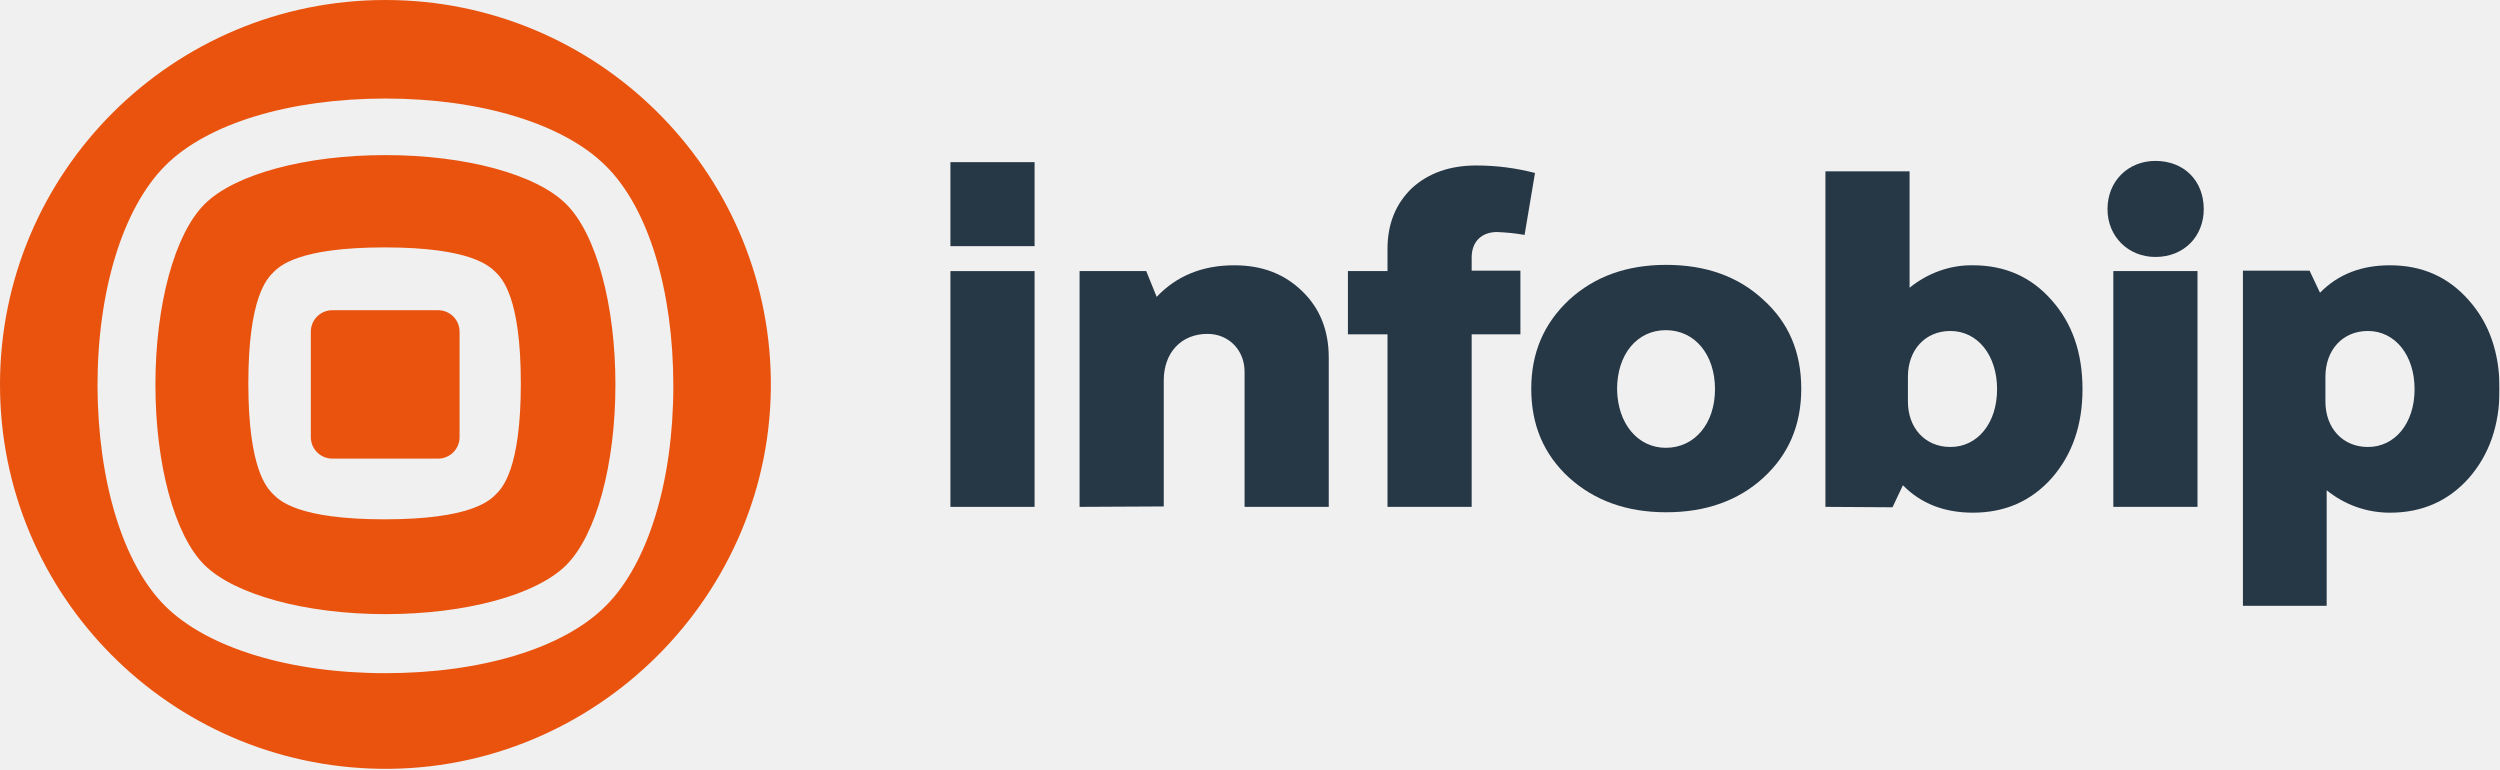
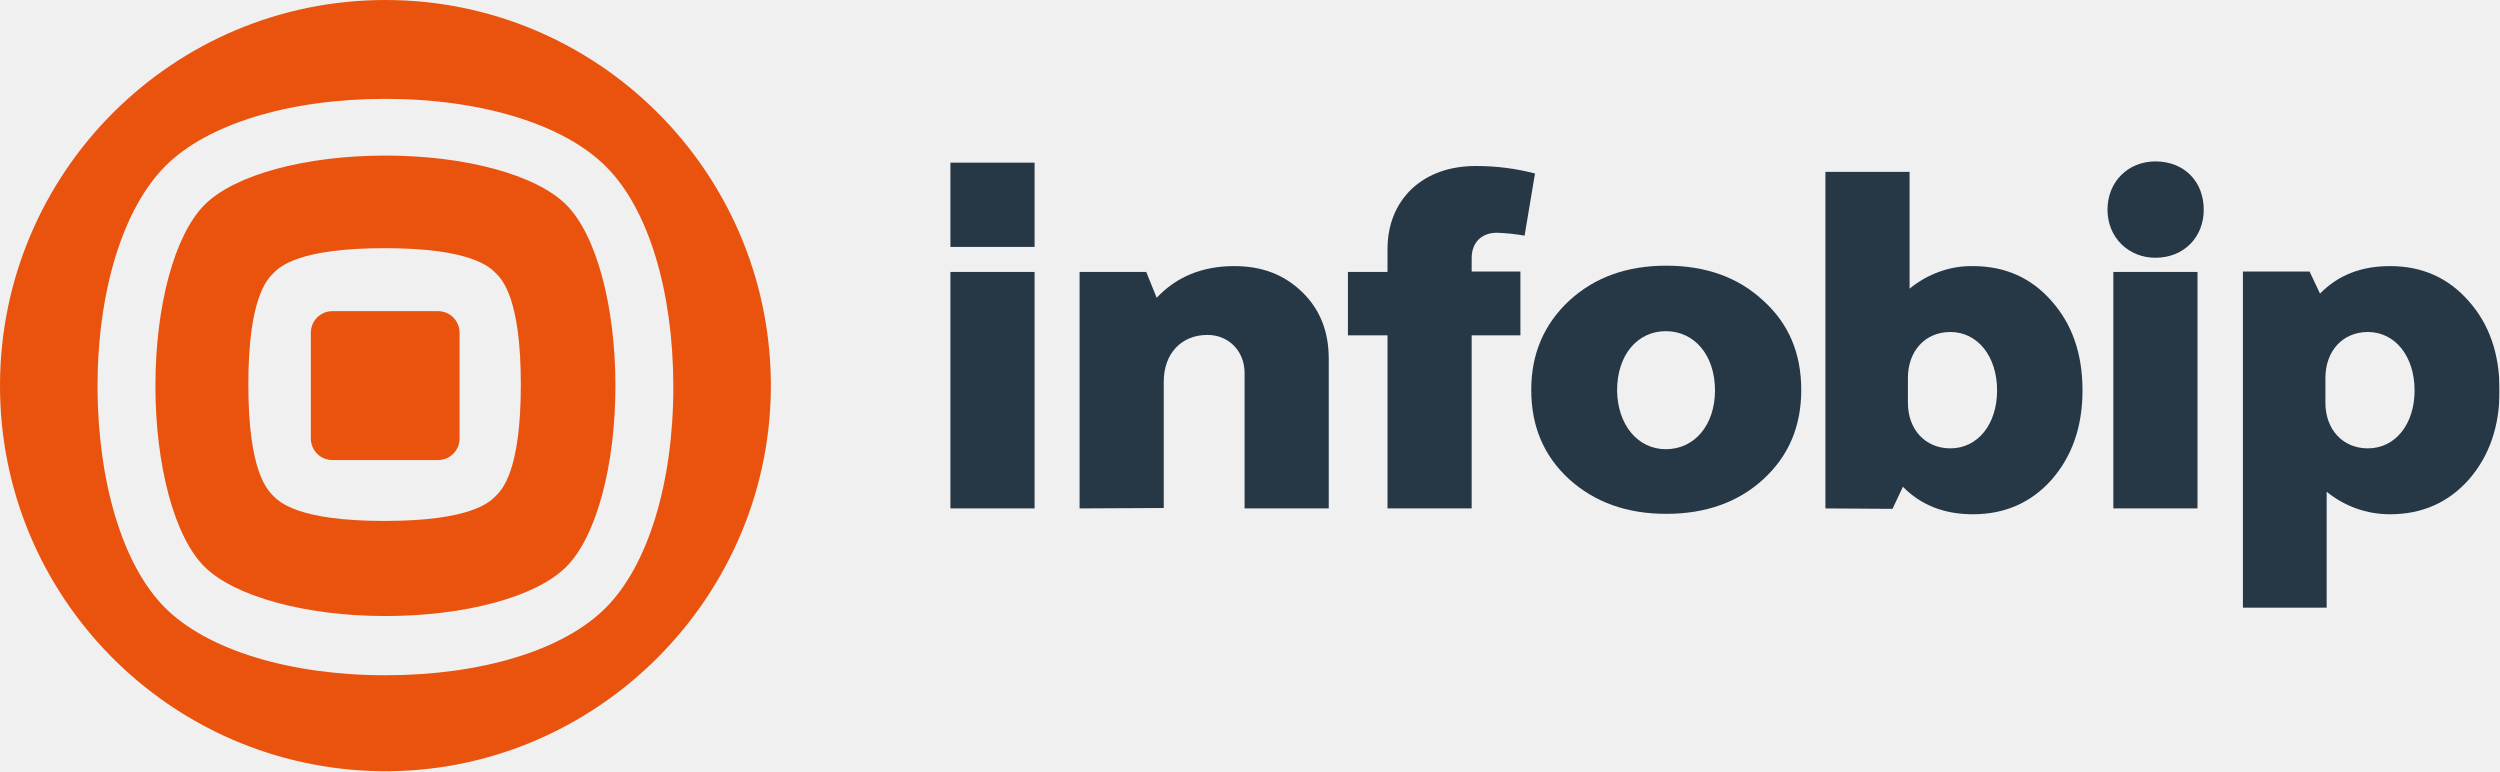
- <svg xmlns="http://www.w3.org/2000/svg" xmlns:xlink="http://www.w3.org/1999/xlink" width="130px" height="40px" viewBox="0 0 130 40" version="1.1">
+ <svg xmlns="http://www.w3.org/2000/svg" xmlns:xlink="http://www.w3.org/1999/xlink" width="405px" height="125px" viewBox="0 0 405 125" version="1.1">
  <defs>
-     <polygon id="path-1" points="-3.69482223e-14 39.98 129.978 39.98 129.978 6.48648647e-05 -3.69482223e-14 6.48648647e-05" />
+     <polygon id="path-1" points="-1.15107923e-13 124.938 404.933 124.938 404.933 0 -1.15107923e-13 0" />
  </defs>
-   <g id="Desktop" stroke="none" stroke-width="1" fill="none" fill-rule="evenodd">
-     <g id="Web_desktop" transform="translate(-1279, -8271)">
-       <g id="Sponzori-sekcija" transform="translate(220, 5234)">
-         <g id="Zlatni-sekcija" transform="translate(0, 1635)">
-           <g id="2.-zlatni-sponzor" transform="translate(0, 1071)">
-             <g id="Group-27" transform="translate(393, 281)">
-               <g id="Infobip-logo" transform="translate(666, 50)">
-                 <path d="M17.29,16.13 L22.772,16.13 C23.4,16.13 23.898,16.627 23.898,17.254 L23.898,22.724 C23.898,23.351 23.4,23.849 22.772,23.849 L17.29,23.849 C16.662,23.849 16.163,23.351 16.163,22.724 L16.163,17.254 C16.163,16.627 16.662,16.13 17.29,16.13 M2.46321482e-14,20 C2.46321482e-14,8.951 8.97,8.60332826e-14 20.042,8.60332826e-14 C31.005,8.60332826e-14 39.932,8.8 40.083,19.719 C40.235,30.897 30.983,40.13 19.782,39.978 C8.818,39.827 2.46321482e-14,30.941 2.46321482e-14,20 M8.58,31.503 C10.768,33.686 15.058,35.005 20.042,35.005 C25.025,35.005 29.315,33.708 31.503,31.503 C33.692,29.319 35.013,25.038 35.013,20.065 C35.013,15.092 33.713,10.811 31.503,8.627 C29.315,6.443 25.025,5.124 20.042,5.124 C15.058,5.124 10.768,6.422 8.58,8.627 C6.392,10.832 5.07,15.092 5.07,20.065 C5.092,25.038 6.392,29.319 8.58,31.503 M10.638,10.616 C12.198,9.059 15.882,8.065 20.042,8.065 C24.202,8.065 27.885,9.059 29.445,10.616 C31.005,12.173 32.002,15.849 32.002,20 C32.002,24.151 31.005,27.827 29.445,29.384 C27.885,30.941 24.202,31.935 20.042,31.935 C15.882,31.935 12.198,30.919 10.638,29.384 C9.078,27.849 8.082,24.151 8.082,20 C8.082,15.849 9.078,12.173 10.638,10.616 M14.213,25.708 L14.213,25.708 C14.538,26.032 15.513,27.005 19.998,27.005 C24.483,27.005 25.458,26.032 25.783,25.708 C26.108,25.384 27.083,24.411 27.083,19.935 C27.083,15.459 26.108,14.486 25.783,14.162 C25.458,13.838 24.483,12.865 19.998,12.865 C15.513,12.865 14.538,13.838 14.213,14.162 C13.888,14.486 12.913,15.459 12.913,19.935 C12.913,24.411 13.888,25.384 14.213,25.708" id="Fill-1" fill="#E9530E" />
-                 <mask id="mask-2" fill="white">
-                   <use xlink:href="#path-1" />
-                 </mask>
-                 <g id="Clip-5" />
-                 <polygon id="Fill-4" fill="#263746" mask="url(#mask-2)" points="49.422 26.357 53.798 26.357 53.798 14.097 49.422 14.097" />
-                 <path d="M56.138,26.357 L56.138,14.097 L59.605,14.097 L60.147,15.438 C61.165,14.357 62.508,13.795 64.177,13.795 C65.65,13.795 66.798,14.249 67.73,15.157 C68.64,16.043 69.095,17.189 69.095,18.595 L69.095,26.357 L64.718,26.357 L64.718,19.33 C64.718,18.205 63.895,17.362 62.79,17.362 C61.425,17.362 60.515,18.335 60.515,19.784 L60.515,26.335 L56.138,26.357 Z" id="Fill-6" fill="#263746" mask="url(#mask-2)" />
-                 <path d="M70.092,17.384 L70.092,14.097 L72.15,14.097 L72.15,12.951 C72.15,11.632 72.583,10.595 73.407,9.795 C74.273,8.995 75.4,8.605 76.765,8.605 C77.805,8.605 78.823,8.735 79.82,8.995 L79.278,12.216 C78.802,12.13 78.325,12.086 77.848,12.065 C77.047,12.065 76.527,12.562 76.527,13.384 L76.527,14.076 L79.061,14.076 L79.061,17.384 L76.527,17.384 L76.527,26.357 L72.15,26.357 L72.15,17.384 L70.092,17.384 Z" id="Fill-7" fill="#263746" mask="url(#mask-2)" />
-                 <path d="M81.597,15.589 C82.919,14.378 84.587,13.773 86.645,13.773 C88.703,13.773 90.394,14.378 91.694,15.589 C93.015,16.778 93.665,18.314 93.665,20.216 C93.665,22.097 93.015,23.632 91.694,24.843 C90.394,26.032 88.703,26.638 86.645,26.638 C84.587,26.638 82.919,26.032 81.597,24.843 C80.275,23.632 79.625,22.097 79.625,20.216 C79.625,18.357 80.275,16.822 81.597,15.589 M86.623,23.286 C88.119,23.286 89.18,22.032 89.18,20.238 C89.18,18.422 88.119,17.168 86.623,17.168 C85.128,17.168 84.088,18.422 84.088,20.238 C84.11,22.011 85.15,23.286 86.623,23.286" id="Fill-8" fill="#263746" mask="url(#mask-2)" />
-                 <path d="M94.922,26.357 L94.922,8.908 L99.298,8.908 L99.298,14.962 C100.23,14.205 101.4,13.773 102.592,13.795 C104.26,13.795 105.625,14.4 106.687,15.611 C107.748,16.8 108.29,18.335 108.29,20.238 C108.29,22.119 107.748,23.654 106.687,24.865 C105.625,26.054 104.26,26.659 102.592,26.659 C101.097,26.659 99.883,26.184 98.952,25.232 L98.41,26.378 L94.922,26.357 Z M99.212,20.886 C99.212,22.249 100.1,23.243 101.422,23.243 C102.83,23.243 103.848,22.011 103.848,20.238 C103.848,18.465 102.83,17.211 101.422,17.211 C100.1,17.211 99.212,18.205 99.212,19.589 L99.212,20.886 Z" id="Fill-9" fill="#263746" mask="url(#mask-2)" />
-                 <path d="M112.082,8.367 C113.577,8.367 114.595,9.405 114.595,10.876 C114.595,12.281 113.577,13.362 112.082,13.362 C110.673,13.362 109.59,12.303 109.59,10.876 C109.59,9.405 110.673,8.367 112.082,8.367 L112.082,8.367 Z M109.893,26.357 L114.27,26.357 L114.27,14.097 L109.893,14.097 L109.893,26.357 Z" id="Fill-10" fill="#263746" mask="url(#mask-2)" />
-                 <path d="M116.632,31.503 L116.632,14.076 L120.098,14.076 L120.64,15.222 C121.593,14.249 122.807,13.795 124.28,13.795 C125.948,13.795 127.313,14.4 128.375,15.611 C129.437,16.8 129.978,18.335 129.978,20.238 C129.978,22.119 129.437,23.654 128.375,24.865 C127.313,26.054 125.948,26.66 124.28,26.66 C123.067,26.66 121.918,26.249 120.987,25.492 L120.987,31.503 L116.632,31.503 Z M120.922,20.886 C120.922,22.249 121.81,23.243 123.132,23.243 C124.54,23.243 125.558,22.011 125.558,20.238 C125.558,18.465 124.54,17.211 123.132,17.211 C121.81,17.211 120.922,18.205 120.922,19.589 L120.922,20.886 Z" id="Fill-11" fill="#263746" mask="url(#mask-2)" />
-                 <polygon id="Fill-12" fill="#263746" mask="url(#mask-2)" points="49.422 12.8 53.798 12.8 53.798 8.432 49.422 8.432" />
-               </g>
-             </g>
-           </g>
-         </g>
-       </g>
+   <g id="Asset-Artboard-Page" stroke="none" stroke-width="1" fill="none" fill-rule="evenodd">
+     <g id="Infobip-logo">
+       <path d="M53.865,50.405 L70.942,50.405 C72.9,50.405 74.452,51.959 74.452,53.919 L74.452,71.014 C74.452,72.972 72.9,74.527 70.942,74.527 L53.865,74.527 C51.907,74.527 50.355,72.972 50.355,71.014 L50.355,53.919 C50.355,51.959 51.907,50.405 53.865,50.405 M7.67386155e-14,62.5 C7.67386155e-14,27.973 27.945,2.68854008e-13 62.437,2.68854008e-13 C96.592,2.68854008e-13 124.402,27.5 124.875,61.622 C125.347,96.554 96.525,125.405 61.627,124.932 C27.472,124.459 7.67386155e-14,96.689 7.67386155e-14,62.5 M26.73,98.446 C33.547,105.27 46.912,109.392 62.437,109.392 C77.962,109.392 91.327,105.338 98.145,98.446 C104.962,91.622 109.08,78.243 109.08,62.703 C109.08,47.162 105.03,33.784 98.145,26.959 C91.327,20.135 77.962,16.014 62.437,16.014 C46.912,16.014 33.547,20.068 26.73,26.959 C19.912,33.851 15.795,47.162 15.795,62.703 C15.862,78.243 19.912,91.622 26.73,98.446 M33.142,33.176 C38.002,28.311 49.477,25.203 62.438,25.203 C75.398,25.203 86.873,28.311 91.733,33.176 C96.593,38.041 99.698,49.527 99.698,62.5 C99.698,75.473 96.593,86.959 91.733,91.824 C86.873,96.689 75.398,99.797 62.438,99.797 C49.477,99.797 38.002,96.621 33.142,91.824 C28.282,87.027 25.177,75.473 25.177,62.5 C25.177,49.527 28.282,38.041 33.142,33.176 M44.28,80.338 L44.28,80.338 C45.292,81.351 48.33,84.392 62.302,84.392 C76.275,84.392 79.312,81.351 80.325,80.338 C81.337,79.324 84.375,76.284 84.375,62.297 C84.375,48.311 81.337,45.27 80.325,44.257 C79.312,43.243 76.275,40.203 62.302,40.203 C48.33,40.203 45.292,43.243 44.28,44.257 C43.267,45.27 40.23,48.311 40.23,62.297 C40.23,76.284 43.267,79.324 44.28,80.338" id="Fill-1" fill="#E9530E" />
+       <mask id="mask-2" fill="white">
+         <use xlink:href="#path-1" />
+       </mask>
+       <g id="Clip-5" />
+       <polygon id="Fill-4" fill="#263746" mask="url(#mask-2)" points="153.968 82.364 167.603 82.364 167.603 44.054 153.968 44.054" />
+       <path d="M174.892,82.365 L174.892,44.054 L185.692,44.054 L187.38,48.243 C190.552,44.865 194.737,43.108 199.935,43.108 C204.525,43.108 208.102,44.527 211.005,47.365 C213.84,50.135 215.257,53.716 215.257,58.108 L215.257,82.365 L201.622,82.365 L201.622,60.405 C201.622,56.892 199.057,54.257 195.615,54.257 C191.362,54.257 188.527,57.297 188.527,61.824 L188.527,82.297 L174.892,82.365 Z" id="Fill-6" fill="#263746" mask="url(#mask-2)" />
+       <path d="M218.363,54.324 L218.363,44.054 L224.775,44.054 L224.775,40.473 C224.775,36.351 226.125,33.108 228.69,30.608 C231.39,28.108 234.9,26.892 239.153,26.892 C242.393,26.892 245.565,27.297 248.669,28.108 L246.982,38.176 C245.498,37.905 244.013,37.77 242.528,37.703 C240.03,37.703 238.41,39.257 238.41,41.824 L238.41,43.986 L246.307,43.986 L246.307,54.324 L238.41,54.324 L238.41,82.365 L224.775,82.365 L224.775,54.324 L218.363,54.324 Z" id="Fill-7" fill="#263746" mask="url(#mask-2)" />
+       <path d="M254.205,48.716 C258.323,44.932 263.52,43.041 269.932,43.041 C276.345,43.041 281.611,44.932 285.661,48.716 C289.777,52.432 291.802,57.23 291.802,63.176 C291.802,69.054 289.777,73.851 285.661,77.635 C281.611,81.351 276.345,83.243 269.932,83.243 C263.52,83.243 258.323,81.351 254.205,77.635 C250.087,73.851 248.062,69.054 248.062,63.176 C248.062,57.365 250.087,52.568 254.205,48.716 M269.865,72.77 C274.523,72.77 277.83,68.851 277.83,63.243 C277.83,57.568 274.523,53.649 269.865,53.649 C265.207,53.649 261.967,57.568 261.967,63.243 C262.036,68.784 265.275,72.77 269.865,72.77" id="Fill-8" fill="#263746" mask="url(#mask-2)" />
+       <path d="M295.717,82.365 L295.717,27.838 L309.352,27.838 L309.352,46.757 C312.255,44.392 315.9,43.04 319.612,43.108 C324.811,43.108 329.062,45 332.37,48.784 C335.677,52.5 337.365,57.297 337.365,63.243 C337.365,69.121 335.677,73.919 332.37,77.703 C329.062,81.419 324.811,83.311 319.612,83.311 C314.955,83.311 311.175,81.824 308.273,78.851 L306.586,82.432 L295.717,82.365 Z M309.082,65.27 C309.082,69.527 311.85,72.635 315.967,72.635 C320.355,72.635 323.527,68.784 323.527,63.243 C323.527,57.703 320.355,53.784 315.967,53.784 C311.85,53.784 309.082,56.892 309.082,61.216 L309.082,65.27 Z" id="Fill-9" fill="#263746" mask="url(#mask-2)" />
+       <path d="M349.177,26.148 C353.835,26.148 357.007,29.392 357.007,33.986 C357.007,38.378 353.835,41.756 349.177,41.756 C344.79,41.756 341.415,38.446 341.415,33.986 C341.415,29.392 344.79,26.148 349.177,26.148 L349.177,26.148 Z M342.36,82.365 L355.994,82.365 L355.994,44.054 L342.36,44.054 L342.36,82.365 Z" id="Fill-10" fill="#263746" mask="url(#mask-2)" />
+       <path d="M363.352,98.446 L363.352,43.986 L374.152,43.986 L375.84,47.567 C378.81,44.527 382.59,43.108 387.18,43.108 C392.377,43.108 396.63,45 399.937,48.784 C403.245,52.5 404.932,57.297 404.932,63.243 C404.932,69.122 403.245,73.919 399.937,77.702 C396.63,81.419 392.377,83.311 387.18,83.311 C383.4,83.311 379.822,82.027 376.92,79.662 L376.92,98.446 L363.352,98.446 Z M376.717,65.27 C376.717,69.527 379.485,72.635 383.602,72.635 C387.99,72.635 391.162,68.784 391.162,63.243 C391.162,57.702 387.99,53.784 383.602,53.784 C379.485,53.784 376.717,56.892 376.717,61.216 L376.717,65.27 Z" id="Fill-11" fill="#263746" mask="url(#mask-2)" />
+       <polygon id="Fill-12" fill="#263746" mask="url(#mask-2)" points="153.968 40 167.603 40 167.603 26.352 153.968 26.352" />
    </g>
  </g>
</svg>
